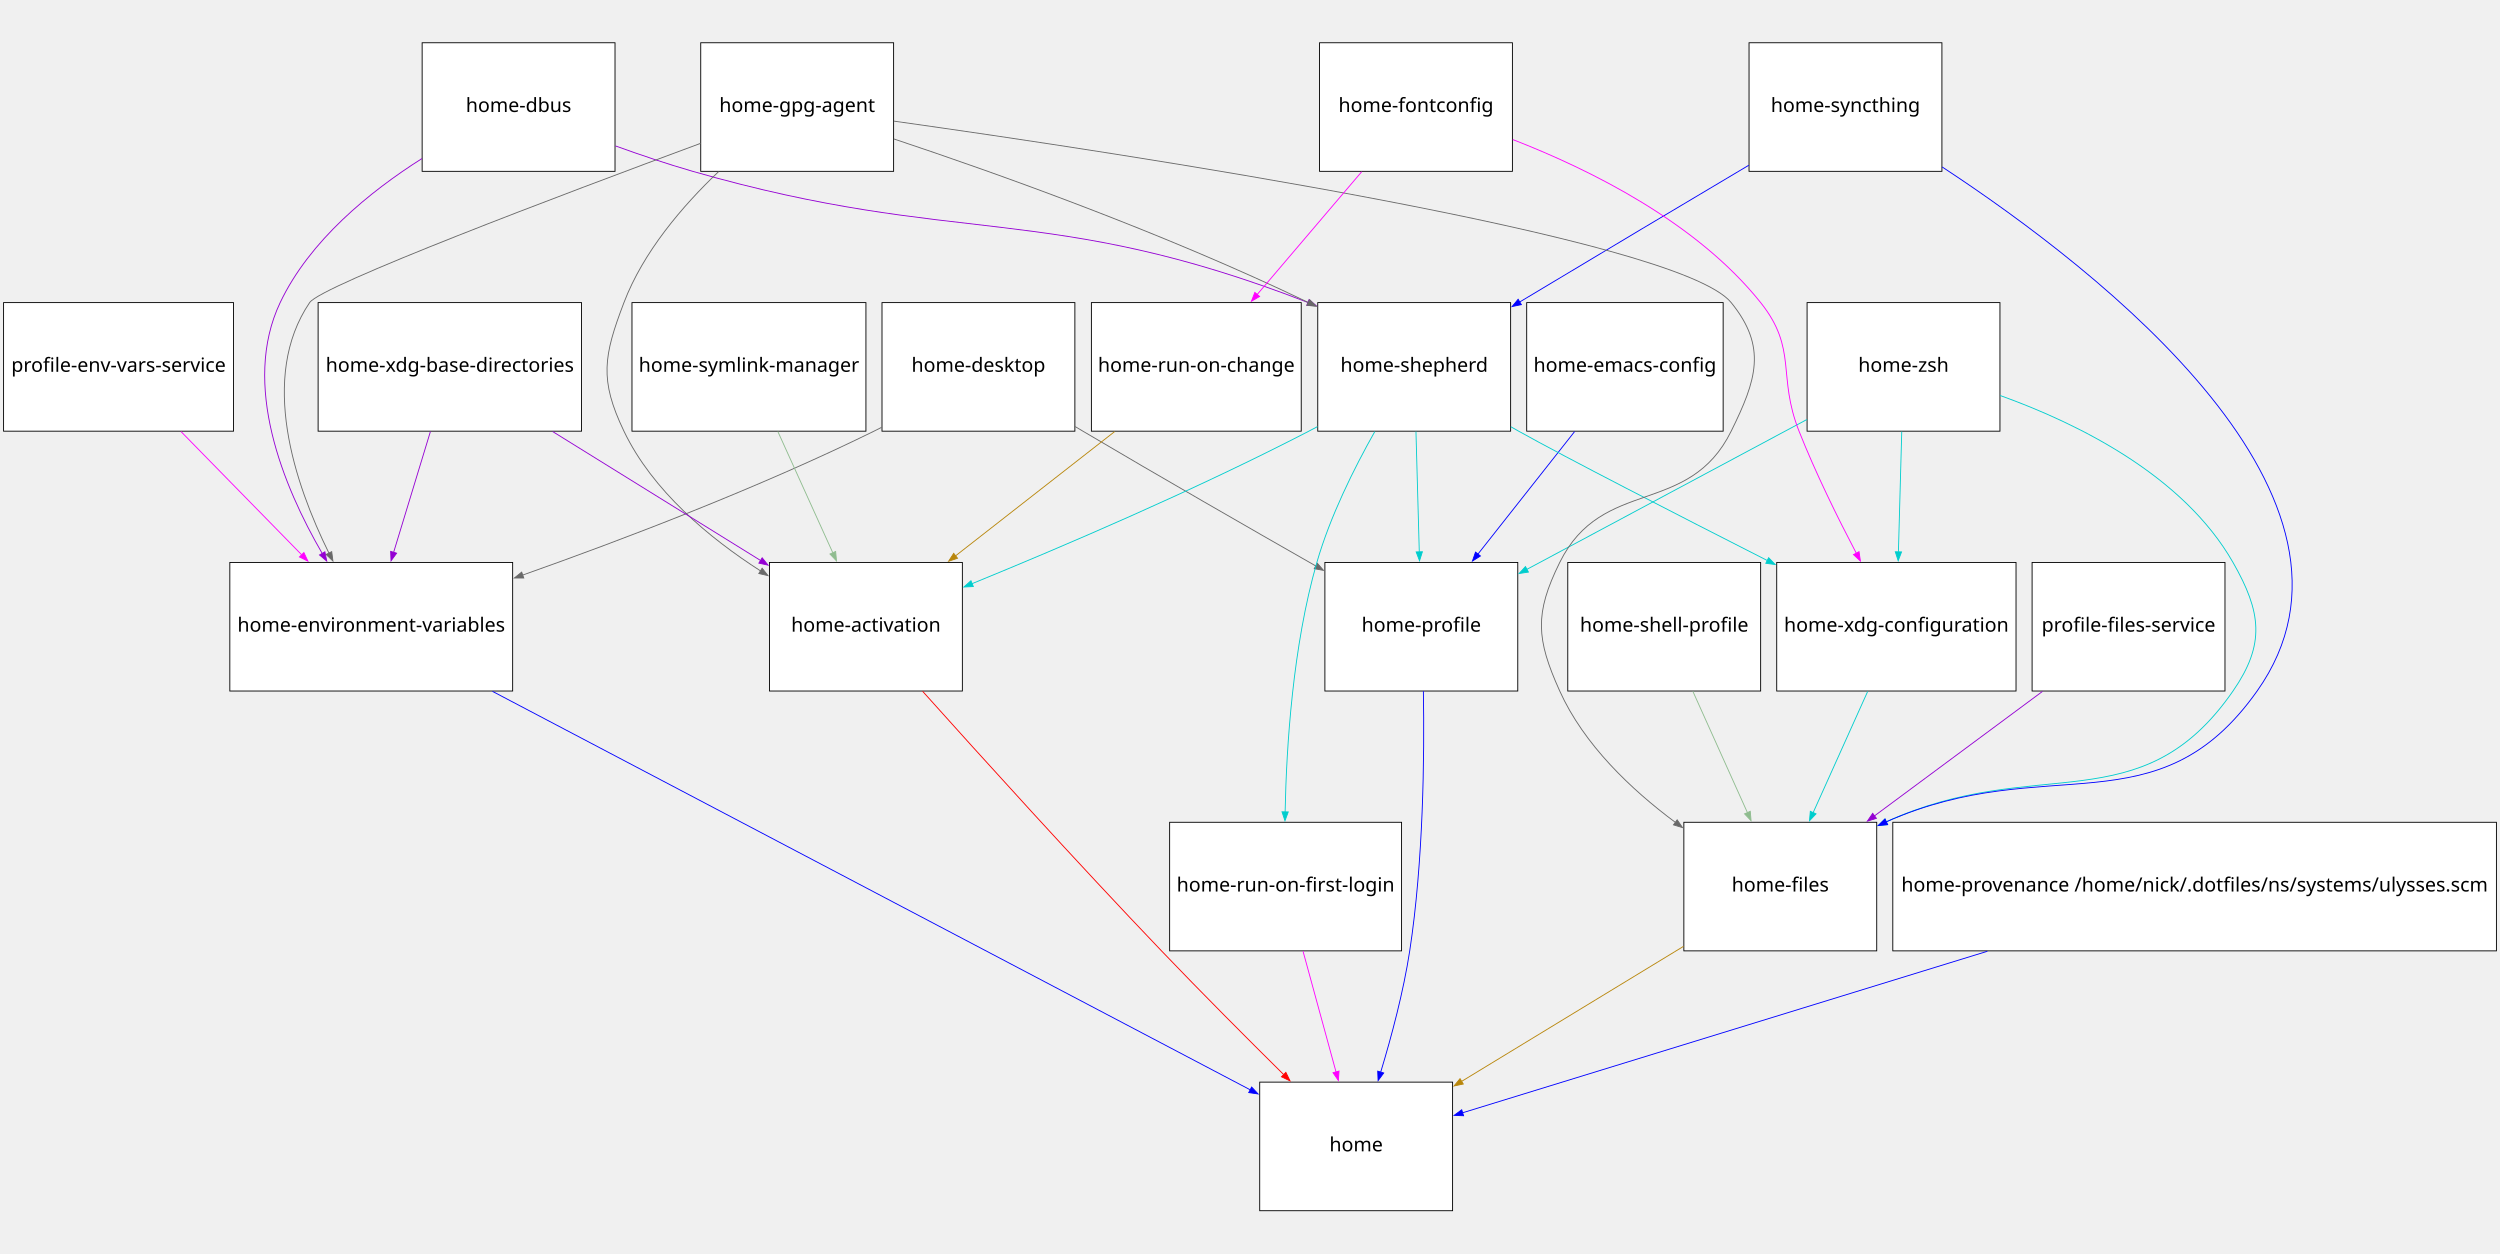
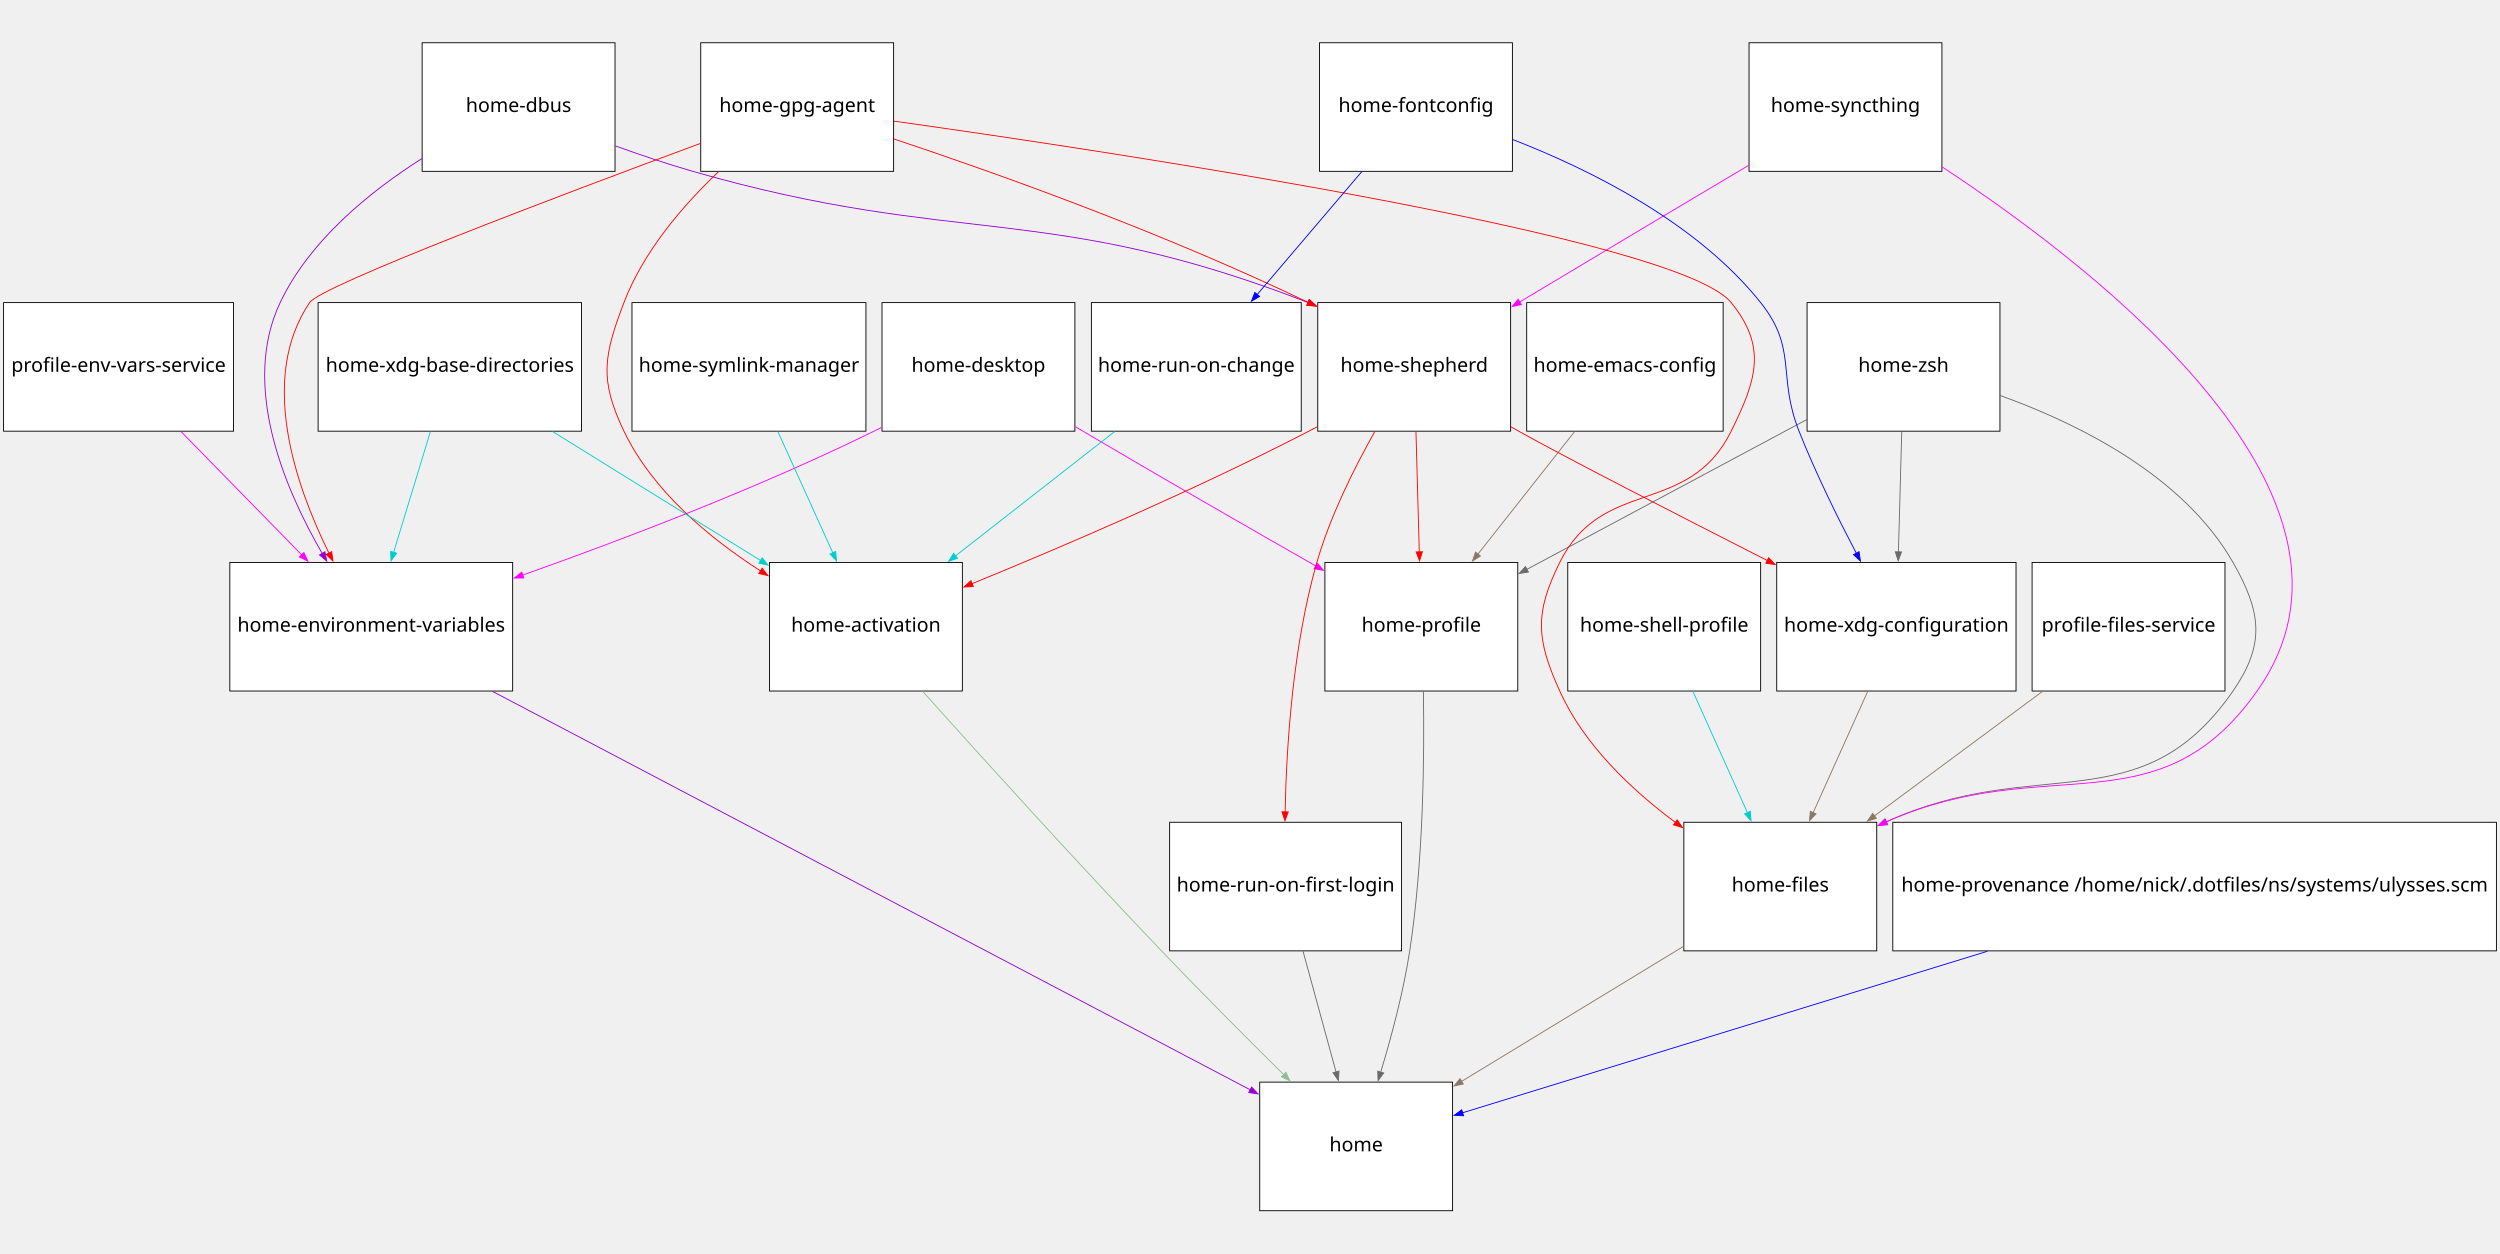
<svg xmlns="http://www.w3.org/2000/svg" width="2800pt" height="1404pt" viewBox="0.00 0.00 2799.75 1403.88">
  <g id="graph0" class="graph" transform="scale(1 1) rotate(0) translate(4 1399.88)">
    <g id="node1" class="node">
      <polygon fill="white" stroke="black" points="1622.75,-188 1406.75,-188 1406.75,-44 1622.75,-44 1622.75,-188" />
      <text text-anchor="middle" x="1514.75" y="-110.47" font-family="sans" font-size="22.00">home</text>
    </g>
    <g id="node2" class="node">
      <polygon fill="white" stroke="black" points="1695.75,-770 1479.75,-770 1479.75,-626 1695.75,-626 1695.75,-770" />
      <text text-anchor="middle" x="1587.75" y="-692.48" font-family="sans" font-size="22.00">home-profile</text>
    </g>
    <g id="edge1" class="edge">
-       <path fill="none" stroke="blue" d="M1590.05,-625.79C1591.29,-552.46 1590.1,-435.08 1574.75,-335 1567.74,-289.33 1554.49,-239.57 1542.23,-199.13" />
-       <polygon fill="blue" stroke="blue" points="1545.61,-198.24 1539.33,-189.71 1538.92,-200.29 1545.61,-198.24" />
+       <path fill="none" stroke="dimgrey" d="M1590.05,-625.79C1591.29,-552.46 1590.1,-435.08 1574.75,-335 1567.74,-289.33 1554.49,-239.57 1542.23,-199.13" />
+       <polygon fill="dimgrey" stroke="dimgrey" points="1545.61,-198.24 1539.33,-189.71 1538.92,-200.29 1545.61,-198.24" />
    </g>
    <g id="node3" class="node">
      <polygon fill="white" stroke="black" points="570.12,-770 253.38,-770 253.38,-626 570.12,-626 570.12,-770" />
      <text text-anchor="middle" x="411.75" y="-692.48" font-family="sans" font-size="22.00">home-environment-variables</text>
    </g>
    <g id="edge2" class="edge">
-       <path fill="none" stroke="blue" d="M547.55,-625.59C765.53,-510.97 1189.9,-287.82 1396.31,-179.28" />
-       <polygon fill="blue" stroke="blue" points="1397.71,-182.5 1404.93,-174.75 1394.45,-176.3 1397.71,-182.5" />
+       <path fill="none" stroke="darkviolet" d="M547.55,-625.59C765.53,-510.97 1189.9,-287.82 1396.31,-179.28" />
+       <polygon fill="darkviolet" stroke="darkviolet" points="1397.71,-182.5 1404.93,-174.75 1394.45,-176.3 1397.71,-182.5" />
    </g>
    <g id="node4" class="node">
      <polygon fill="white" stroke="black" points="1073.75,-770 857.75,-770 857.75,-626 1073.75,-626 1073.75,-770" />
      <text text-anchor="middle" x="965.75" y="-692.48" font-family="sans" font-size="22.00">home-activation</text>
    </g>
    <g id="edge3" class="edge">
-       <path fill="none" stroke="red" d="M1029.21,-625.73C1095.17,-552.09 1201.85,-434.24 1296.75,-335 1341.31,-288.4 1392.21,-237.38 1433.61,-196.42" />
-       <polygon fill="red" stroke="red" points="1436.03,-198.95 1440.69,-189.43 1431.11,-193.97 1436.03,-198.95" />
+       <path fill="none" stroke="darkseagreen" d="M1029.21,-625.73C1095.17,-552.09 1201.85,-434.24 1296.75,-335 1341.31,-288.4 1392.21,-237.38 1433.61,-196.42" />
+       <polygon fill="darkseagreen" stroke="darkseagreen" points="1436.03,-198.95 1440.69,-189.43 1431.11,-193.97 1436.03,-198.95" />
    </g>
    <g id="node5" class="node">
      <polygon fill="white" stroke="black" points="1565.62,-479 1305.88,-479 1305.88,-335 1565.62,-335 1565.62,-479" />
      <text text-anchor="middle" x="1435.75" y="-401.48" font-family="sans" font-size="22.00">home-run-on-first-login</text>
    </g>
    <g id="edge4" class="edge">
-       <path fill="none" stroke="magenta" d="M1455.28,-334.56C1466.48,-293.58 1480.59,-241.97 1492.25,-199.29" />
-       <polygon fill="magenta" stroke="magenta" points="1495.58,-200.4 1494.84,-189.83 1488.83,-198.55 1495.58,-200.4" />
+       <path fill="none" stroke="dimgrey" d="M1455.28,-334.56C1466.48,-293.58 1480.59,-241.97 1492.25,-199.29" />
+       <polygon fill="dimgrey" stroke="dimgrey" points="1495.58,-200.4 1494.84,-189.83 1488.83,-198.55 1495.58,-200.4" />
    </g>
    <g id="node6" class="node">
      <polygon fill="white" stroke="black" points="2791.75,-479 2115.75,-479 2115.75,-335 2791.75,-335 2791.75,-479" />
      <text text-anchor="middle" x="2453.75" y="-401.48" font-family="sans" font-size="22.00">home-provenance /home/nick/.dotfiles/ns/systems/ulysses.scm</text>
    </g>
    <g id="edge5" class="edge">
      <path fill="none" stroke="blue" d="M2221.64,-334.56C2035.27,-277.2 1781.17,-199 1633.86,-153.66" />
      <polygon fill="blue" stroke="blue" points="1635.04,-150.36 1624.45,-150.76 1632.98,-157.05 1635.04,-150.36" />
    </g>
    <g id="node7" class="node">
      <polygon fill="white" stroke="black" points="2097.75,-479 1881.75,-479 1881.75,-335 2097.75,-335 2097.75,-479" />
      <text text-anchor="middle" x="1989.75" y="-401.48" font-family="sans" font-size="22.00">home-files</text>
    </g>
    <g id="edge6" class="edge">
-       <path fill="none" stroke="darkgoldenrod" d="M1881.37,-340.06C1807.19,-294.93 1708.87,-235.11 1632.72,-188.78" />
-       <polygon fill="darkgoldenrod" stroke="darkgoldenrod" points="1634.73,-185.9 1624.37,-183.69 1631.09,-191.88 1634.73,-185.9" />
+       <path fill="none" stroke="#8b7765" d="M1881.37,-340.06C1807.19,-294.93 1708.87,-235.11 1632.72,-188.78" />
+       <polygon fill="#8b7765" stroke="#8b7765" points="1634.73,-185.9 1624.37,-183.69 1631.09,-191.88 1634.73,-185.9" />
    </g>
    <g id="node8" class="node">
      <polygon fill="white" stroke="black" points="1199.75,-1061 983.75,-1061 983.75,-917 1199.75,-917 1199.75,-1061" />
      <text text-anchor="middle" x="1091.75" y="-983.48" font-family="sans" font-size="22.00">home-desktop</text>
    </g>
    <g id="edge7" class="edge">
-       <path fill="none" stroke="dimgrey" d="M1200.06,-922.15C1202.99,-920.41 1205.89,-918.69 1208.75,-917 1295.68,-865.63 1394.61,-808.78 1469.59,-766.02" />
-       <polygon fill="dimgrey" stroke="dimgrey" points="1471.27,-769.09 1478.22,-761.1 1467.8,-763.01 1471.27,-769.09" />
+       <path fill="none" stroke="magenta" d="M1200.06,-922.15C1202.99,-920.41 1205.89,-918.69 1208.75,-917 1295.68,-865.63 1394.61,-808.78 1469.59,-766.02" />
+       <polygon fill="magenta" stroke="magenta" points="1471.27,-769.09 1478.22,-761.1 1467.8,-763.01 1471.27,-769.09" />
    </g>
    <g id="edge15" class="edge">
-       <path fill="none" stroke="dimgrey" d="M983.44,-921.38C980.53,-919.88 977.63,-918.42 974.75,-917 846.28,-853.76 694.6,-795.94 581.07,-755.76" />
-       <polygon fill="dimgrey" stroke="dimgrey" points="582.57,-752.57 571.97,-752.55 580.24,-759.18 582.57,-752.57" />
+       <path fill="none" stroke="magenta" d="M983.44,-921.38C980.53,-919.88 977.63,-918.42 974.75,-917 846.28,-853.76 694.6,-795.94 581.07,-755.76" />
+       <polygon fill="magenta" stroke="magenta" points="582.57,-752.57 571.97,-752.55 580.24,-759.18 582.57,-752.57" />
    </g>
    <g id="node9" class="node">
      <polygon fill="white" stroke="black" points="1925.75,-1061 1705.75,-1061 1705.75,-917 1925.75,-917 1925.75,-1061" />
      <text text-anchor="middle" x="1815.75" y="-983.48" font-family="sans" font-size="22.00">home-emacs-config</text>
    </g>
    <g id="edge8" class="edge">
-       <path fill="none" stroke="blue" d="M1759.39,-916.56C1726.58,-874.97 1685.13,-822.43 1651.18,-779.4" />
-       <polygon fill="blue" stroke="blue" points="1653.93,-777.24 1644.99,-771.56 1648.44,-781.57 1653.93,-777.24" />
+       <path fill="none" stroke="#8b7765" d="M1759.39,-916.56C1726.58,-874.97 1685.13,-822.43 1651.18,-779.4" />
+       <polygon fill="#8b7765" stroke="#8b7765" points="1653.93,-777.24 1644.99,-771.56 1648.44,-781.57 1653.93,-777.24" />
    </g>
    <g id="node10" class="node">
      <polygon fill="white" stroke="black" points="2235.75,-1061 2019.75,-1061 2019.75,-917 2235.75,-917 2235.75,-1061" />
      <text text-anchor="middle" x="2127.75" y="-983.48" font-family="sans" font-size="22.00">home-zsh</text>
    </g>
    <g id="edge9" class="edge">
-       <path fill="none" stroke="#00cdcd" d="M2019.45,-930.04C1928.69,-881.47 1799.36,-812.25 1705.94,-762.25" />
-       <polygon fill="#00cdcd" stroke="#00cdcd" points="1707.68,-759.21 1697.21,-757.58 1704.37,-765.38 1707.68,-759.21" />
+       <path fill="none" stroke="dimgrey" d="M2019.45,-930.04C1928.69,-881.47 1799.36,-812.25 1705.94,-762.25" />
+       <polygon fill="dimgrey" stroke="dimgrey" points="1707.68,-759.21 1697.21,-757.58 1704.37,-765.38 1707.68,-759.21" />
    </g>
    <g id="edge30" class="edge">
-       <path fill="none" stroke="#00cdcd" d="M2235.82,-957C2323.47,-925.51 2441.25,-867.26 2496.75,-770 2528.47,-714.41 2533.16,-678.63 2496.75,-626 2393.43,-476.64 2277.92,-556.78 2108.25,-479.46" />
-       <polygon fill="#00cdcd" stroke="#00cdcd" points="2109.95,-476.39 2099.41,-475.3 2106.97,-482.73 2109.95,-476.39" />
+       <path fill="none" stroke="dimgrey" d="M2235.82,-957C2323.47,-925.51 2441.25,-867.26 2496.75,-770 2528.47,-714.41 2533.16,-678.63 2496.75,-626 2393.43,-476.64 2277.92,-556.78 2108.25,-479.46" />
+       <polygon fill="dimgrey" stroke="dimgrey" points="2109.95,-476.39 2099.41,-475.3 2106.97,-482.73 2109.95,-476.39" />
    </g>
    <g id="node22" class="node">
      <polygon fill="white" stroke="black" points="2253.75,-770 1985.75,-770 1985.75,-626 2253.75,-626 2253.75,-770" />
      <text text-anchor="middle" x="2119.75" y="-692.48" font-family="sans" font-size="22.00">home-xdg-configuration</text>
    </g>
    <g id="edge33" class="edge">
-       <path fill="none" stroke="#00cdcd" d="M2125.77,-916.56C2124.64,-875.76 2123.22,-824.4 2122.04,-781.84" />
-       <polygon fill="#00cdcd" stroke="#00cdcd" points="2125.54,-781.78 2121.77,-771.88 2118.55,-781.97 2125.54,-781.78" />
+       <path fill="none" stroke="dimgrey" d="M2125.77,-916.56C2124.64,-875.76 2123.22,-824.4 2122.04,-781.84" />
+       <polygon fill="dimgrey" stroke="dimgrey" points="2125.54,-781.78 2121.77,-771.88 2118.55,-781.97 2125.54,-781.78" />
    </g>
    <g id="node11" class="node">
      <polygon fill="white" stroke="black" points="1687.75,-1061 1471.75,-1061 1471.75,-917 1687.75,-917 1687.75,-1061" />
      <text text-anchor="middle" x="1579.75" y="-983.48" font-family="sans" font-size="22.00">home-shepherd</text>
    </g>
    <g id="edge10" class="edge">
-       <path fill="none" stroke="#00cdcd" d="M1581.73,-916.56C1582.86,-875.76 1584.28,-824.4 1585.46,-781.84" />
-       <polygon fill="#00cdcd" stroke="#00cdcd" points="1588.95,-781.97 1585.73,-771.88 1581.96,-781.78 1588.95,-781.97" />
+       <path fill="none" stroke="red" d="M1581.73,-916.56C1582.86,-875.76 1584.28,-824.4 1585.46,-781.84" />
+       <polygon fill="red" stroke="red" points="1588.95,-781.97 1585.73,-771.88 1581.96,-781.78 1588.95,-781.97" />
    </g>
    <g id="edge22" class="edge">
-       <path fill="none" stroke="#00cdcd" d="M1471.38,-922.09C1468.15,-920.35 1464.93,-918.65 1461.75,-917 1335.91,-851.82 1186.38,-787.85 1084.65,-746.25" />
-       <polygon fill="#00cdcd" stroke="#00cdcd" points="1086.01,-743.02 1075.43,-742.48 1083.37,-749.5 1086.01,-743.02" />
+       <path fill="none" stroke="red" d="M1471.38,-922.09C1468.15,-920.35 1464.93,-918.65 1461.75,-917 1335.91,-851.82 1186.38,-787.85 1084.65,-746.25" />
+       <polygon fill="red" stroke="red" points="1086.01,-743.02 1075.43,-742.48 1083.37,-749.5 1086.01,-743.02" />
    </g>
    <g id="edge25" class="edge">
-       <path fill="none" stroke="#00cdcd" d="M1535.65,-916.58C1512.33,-875.28 1485.54,-821.44 1470.75,-770 1443.9,-676.64 1436.68,-564.75 1435.2,-490.32" />
-       <polygon fill="#00cdcd" stroke="#00cdcd" points="1438.7,-490.61 1435.04,-480.67 1431.7,-490.73 1438.7,-490.61" />
+       <path fill="none" stroke="red" d="M1535.65,-916.58C1512.33,-875.28 1485.54,-821.44 1470.75,-770 1443.9,-676.64 1436.68,-564.75 1435.2,-490.32" />
+       <polygon fill="red" stroke="red" points="1438.7,-490.61 1435.04,-480.67 1431.7,-490.73 1438.7,-490.61" />
    </g>
    <g id="edge34" class="edge">
-       <path fill="none" stroke="#00cdcd" d="M1687.96,-921.97C1690.91,-920.29 1693.85,-918.63 1696.75,-917 1748.28,-888.13 1874.21,-823.5 1975.36,-772.06" />
-       <polygon fill="#00cdcd" stroke="#00cdcd" points="1976.7,-775.31 1984.03,-767.66 1973.52,-769.07 1976.7,-775.31" />
+       <path fill="none" stroke="red" d="M1687.96,-921.97C1690.91,-920.29 1693.85,-918.63 1696.75,-917 1748.28,-888.13 1874.21,-823.5 1975.36,-772.06" />
+       <polygon fill="red" stroke="red" points="1976.7,-775.31 1984.03,-767.66 1973.52,-769.07 1976.7,-775.31" />
    </g>
    <g id="node12" class="node">
      <polygon fill="white" stroke="black" points="2170.75,-1352 1954.75,-1352 1954.75,-1208 2170.75,-1208 2170.75,-1352" />
      <text text-anchor="middle" x="2062.75" y="-1274.47" font-family="sans" font-size="22.00">home-syncthing</text>
    </g>
    <g id="edge27" class="edge">
-       <path fill="none" stroke="blue" d="M2171.02,-1212.92C2350.51,-1094.99 2675.58,-840.51 2523.75,-626 2412.33,-468.58 2289.03,-559.56 2108.32,-479.46" />
-       <polygon fill="blue" stroke="blue" points="2109.93,-476.35 2099.38,-475.36 2107.01,-482.71 2109.93,-476.35" />
+       <path fill="none" stroke="magenta" d="M2171.02,-1212.92C2350.51,-1094.99 2675.58,-840.51 2523.75,-626 2412.33,-468.58 2289.03,-559.56 2108.32,-479.46" />
+       <polygon fill="magenta" stroke="magenta" points="2109.93,-476.35 2099.38,-475.36 2107.01,-482.71 2109.93,-476.35" />
    </g>
    <g id="edge11" class="edge">
-       <path fill="none" stroke="blue" d="M1954.51,-1214.85C1884.07,-1173.02 1789.96,-1117 1697.86,-1061.66" />
-       <polygon fill="blue" stroke="blue" points="1699.77,-1058.72 1689.39,-1056.57 1696.16,-1064.72 1699.77,-1058.72" />
+       <path fill="none" stroke="magenta" d="M1954.51,-1214.85C1884.07,-1173.02 1789.96,-1117 1697.86,-1061.66" />
+       <polygon fill="magenta" stroke="magenta" points="1699.77,-1058.72 1689.39,-1056.57 1696.16,-1064.72 1699.77,-1058.72" />
    </g>
    <g id="node13" class="node">
      <polygon fill="white" stroke="black" points="684.75,-1352 468.75,-1352 468.75,-1208 684.75,-1208 684.75,-1352" />
      <text text-anchor="middle" x="576.75" y="-1274.47" font-family="sans" font-size="22.00">home-dbus</text>
    </g>
    <g id="edge16" class="edge">
      <path fill="none" stroke="darkviolet" d="M468.56,-1222.34C409.86,-1185.13 342.72,-1130.47 309.75,-1061 266.22,-969.26 313.22,-855.39 356.82,-780.13" />
      <polygon fill="darkviolet" stroke="darkviolet" points="359.83,-781.93 361.9,-771.54 353.8,-778.37 359.83,-781.93" />
    </g>
    <g id="edge12" class="edge">
      <path fill="none" stroke="darkviolet" d="M685.19,-1236.48C713.14,-1226.37 743.35,-1216.15 771.75,-1208 1069.6,-1122.5 1167.78,-1174.81 1460.94,-1061.06" />
      <polygon fill="darkviolet" stroke="darkviolet" points="1462.01,-1064.4 1470.04,-1057.5 1459.46,-1057.89 1462.01,-1064.4" />
    </g>
    <g id="node14" class="node">
      <polygon fill="white" stroke="black" points="996.75,-1352 780.75,-1352 780.75,-1208 996.75,-1208 996.75,-1352" />
      <text text-anchor="middle" x="888.75" y="-1274.47" font-family="sans" font-size="22.00">home-gpg-agent</text>
    </g>
    <g id="edge17" class="edge">
-       <path fill="none" stroke="dimgrey" d="M780.56,-1239.35C625.13,-1181.88 355.75,-1080.18 342.75,-1061 285.88,-977.06 325.86,-858.33 364.58,-780.04" />
-       <polygon fill="dimgrey" stroke="dimgrey" points="367.47,-782.08 368.85,-771.57 361.22,-778.92 367.47,-782.08" />
+       <path fill="none" stroke="red" d="M780.56,-1239.35C625.13,-1181.88 355.75,-1080.18 342.75,-1061 285.88,-977.06 325.86,-858.33 364.58,-780.04" />
+       <polygon fill="red" stroke="red" points="367.47,-782.08 368.85,-771.57 361.22,-778.92 367.47,-782.08" />
    </g>
    <g id="edge21" class="edge">
-       <path fill="none" stroke="dimgrey" d="M800.72,-1207.66C760.17,-1169.06 716.33,-1117.7 694.75,-1061 671.99,-1001.18 667.1,-974.72 694.75,-917 726.75,-850.2 790.31,-797.36 847.83,-760.44" />
-       <polygon fill="dimgrey" stroke="dimgrey" points="849.5,-763.53 856.09,-755.23 845.77,-757.6 849.5,-763.53" />
+       <path fill="none" stroke="red" d="M800.72,-1207.66C760.17,-1169.06 716.33,-1117.7 694.75,-1061 671.99,-1001.18 667.1,-974.72 694.75,-917 726.75,-850.2 790.31,-797.36 847.83,-760.44" />
+       <polygon fill="red" stroke="red" points="849.5,-763.53 856.09,-755.23 845.77,-757.6 849.5,-763.53" />
    </g>
    <g id="edge28" class="edge">
-       <path fill="none" stroke="dimgrey" d="M997.05,-1264.23C1252.43,-1228.32 1875.36,-1134.04 1934.75,-1061 1975.13,-1011.34 1963.09,-974.38 1934.75,-917 1887.16,-820.64 1790.34,-866.36 1742.75,-770 1714.41,-712.62 1716.43,-684.34 1742.75,-626 1769.82,-566 1822.47,-515.89 1872.23,-478.9" />
-       <polygon fill="dimgrey" stroke="dimgrey" points="1874.25,-481.76 1880.26,-473.04 1870.12,-476.11 1874.25,-481.76" />
+       <path fill="none" stroke="red" d="M997.05,-1264.23C1252.43,-1228.32 1875.36,-1134.04 1934.75,-1061 1975.13,-1011.34 1963.09,-974.38 1934.75,-917 1887.16,-820.64 1790.34,-866.36 1742.75,-770 1714.41,-712.62 1716.43,-684.34 1742.75,-626 1769.82,-566 1822.47,-515.89 1872.23,-478.9" />
+       <polygon fill="red" stroke="red" points="1874.25,-481.76 1880.26,-473.04 1870.12,-476.11 1874.25,-481.76" />
    </g>
    <g id="edge13" class="edge">
-       <path fill="none" stroke="dimgrey" d="M997.02,-1244.26C1111.65,-1206.03 1297.09,-1140.05 1461.21,-1061.1" />
-       <polygon fill="dimgrey" stroke="dimgrey" points="1462.65,-1064.29 1470.13,-1056.79 1459.6,-1057.99 1462.65,-1064.29" />
+       <path fill="none" stroke="red" d="M997.02,-1244.26C1111.65,-1206.03 1297.09,-1140.05 1461.21,-1061.1" />
+       <polygon fill="red" stroke="red" points="1462.65,-1064.29 1470.13,-1056.79 1459.6,-1057.99 1462.65,-1064.29" />
    </g>
    <g id="node15" class="node">
      <polygon fill="white" stroke="black" points="647.25,-1061 352.25,-1061 352.25,-917 647.25,-917 647.25,-1061" />
      <text text-anchor="middle" x="499.75" y="-983.48" font-family="sans" font-size="22.00">home-xdg-base-directories</text>
    </g>
    <g id="edge14" class="edge">
-       <path fill="none" stroke="darkviolet" d="M478,-916.56C465.52,-875.58 449.8,-823.97 436.81,-781.29" />
-       <polygon fill="darkviolet" stroke="darkviolet" points="440.18,-780.36 433.92,-771.82 433.49,-782.4 440.18,-780.36" />
+       <path fill="none" stroke="#00cdcd" d="M478,-916.56C465.52,-875.58 449.8,-823.97 436.81,-781.29" />
+       <polygon fill="#00cdcd" stroke="#00cdcd" points="440.18,-780.36 433.92,-771.82 433.49,-782.4 440.18,-780.36" />
    </g>
    <g id="edge19" class="edge">
-       <path fill="none" stroke="darkviolet" d="M614.94,-916.56C685.88,-872.57 776.58,-816.32 847.98,-772.04" />
-       <polygon fill="darkviolet" stroke="darkviolet" points="849.54,-775.19 856.19,-766.94 845.85,-769.24 849.54,-775.19" />
+       <path fill="none" stroke="#00cdcd" d="M614.94,-916.56C685.88,-872.57 776.58,-816.32 847.98,-772.04" />
+       <polygon fill="#00cdcd" stroke="#00cdcd" points="849.54,-775.19 856.19,-766.94 845.85,-769.24 849.54,-775.19" />
    </g>
    <g id="node16" class="node">
      <polygon fill="white" stroke="black" points="257.5,-1061 0,-1061 0,-917 257.5,-917 257.5,-1061" />
      <text text-anchor="middle" x="128.75" y="-983.48" font-family="sans" font-size="22.00">profile-env-vars-service</text>
    </g>
    <g id="edge18" class="edge">
      <path fill="none" stroke="magenta" d="M198.71,-916.56C239.68,-874.71 291.53,-821.77 333.81,-778.59" />
      <polygon fill="magenta" stroke="magenta" points="336.31,-781.04 340.81,-771.45 331.31,-776.14 336.31,-781.04" />
    </g>
    <g id="node17" class="node">
      <polygon fill="white" stroke="black" points="965.75,-1061 703.75,-1061 703.75,-917 965.75,-917 965.75,-1061" />
      <text text-anchor="middle" x="834.75" y="-983.48" font-family="sans" font-size="22.00">home-symlink-manager</text>
    </g>
    <g id="edge20" class="edge">
-       <path fill="none" stroke="darkseagreen" d="M867.13,-916.56C885.79,-875.41 909.3,-823.53 928.69,-780.75" />
-       <polygon fill="darkseagreen" stroke="darkseagreen" points="931.83,-782.3 932.78,-771.75 925.46,-779.41 931.83,-782.3" />
+       <path fill="none" stroke="#00cdcd" d="M867.13,-916.56C885.79,-875.41 909.3,-823.53 928.69,-780.75" />
+       <polygon fill="#00cdcd" stroke="#00cdcd" points="931.83,-782.3 932.78,-771.75 925.46,-779.41 931.83,-782.3" />
    </g>
    <g id="node18" class="node">
      <polygon fill="white" stroke="black" points="1453.25,-1061 1218.25,-1061 1218.25,-917 1453.25,-917 1453.25,-1061" />
      <text text-anchor="middle" x="1335.75" y="-983.48" font-family="sans" font-size="22.00">home-run-on-change</text>
    </g>
    <g id="edge23" class="edge">
-       <path fill="none" stroke="darkgoldenrod" d="M1244.29,-916.56C1190.15,-874.28 1121.52,-820.67 1065.93,-777.25" />
-       <polygon fill="darkgoldenrod" stroke="darkgoldenrod" points="1068.35,-774.7 1058.31,-771.3 1064.04,-780.21 1068.35,-774.7" />
+       <path fill="none" stroke="#00cdcd" d="M1244.29,-916.56C1190.15,-874.28 1121.52,-820.67 1065.93,-777.25" />
+       <polygon fill="#00cdcd" stroke="#00cdcd" points="1068.35,-774.7 1058.31,-771.3 1064.04,-780.21 1068.35,-774.7" />
    </g>
    <g id="node19" class="node">
      <polygon fill="white" stroke="black" points="1689.75,-1352 1473.75,-1352 1473.75,-1208 1689.75,-1208 1689.75,-1352" />
      <text text-anchor="middle" x="1581.75" y="-1274.47" font-family="sans" font-size="22.00">home-fontconfig</text>
    </g>
    <g id="edge24" class="edge">
-       <path fill="none" stroke="magenta" d="M1520.94,-1207.56C1485.47,-1165.89 1440.63,-1113.21 1403.96,-1070.13" />
-       <polygon fill="magenta" stroke="magenta" points="1406.63,-1067.87 1397.48,-1062.52 1401.3,-1072.4 1406.63,-1067.87" />
+       <path fill="none" stroke="blue" d="M1520.94,-1207.56C1485.47,-1165.89 1440.63,-1113.21 1403.96,-1070.13" />
+       <polygon fill="blue" stroke="blue" points="1406.63,-1067.87 1397.48,-1062.52 1401.3,-1072.4 1406.63,-1067.87" />
    </g>
    <g id="edge32" class="edge">
-       <path fill="none" stroke="magenta" d="M1690.2,-1243.56C1777.2,-1209.78 1896.23,-1150.64 1967.75,-1061 2009.41,-1008.79 1986.17,-979.1 2010.75,-917 2029.13,-870.57 2053.72,-820.63 2074.9,-780.27" />
-       <polygon fill="magenta" stroke="magenta" points="2077.92,-782.05 2079.49,-771.57 2071.73,-778.78 2077.92,-782.05" />
+       <path fill="none" stroke="blue" d="M1690.2,-1243.56C1777.2,-1209.78 1896.23,-1150.64 1967.75,-1061 2009.41,-1008.79 1986.17,-979.1 2010.75,-917 2029.13,-870.57 2053.72,-820.63 2074.9,-780.27" />
+       <polygon fill="blue" stroke="blue" points="2077.92,-782.05 2079.49,-771.57 2071.73,-778.78 2077.92,-782.05" />
    </g>
    <g id="node20" class="node">
      <polygon fill="white" stroke="black" points="1967.75,-770 1751.75,-770 1751.75,-626 1967.75,-626 1967.75,-770" />
      <text text-anchor="middle" x="1859.75" y="-692.48" font-family="sans" font-size="22.00">home-shell-profile</text>
    </g>
    <g id="edge26" class="edge">
-       <path fill="none" stroke="darkseagreen" d="M1891.88,-625.56C1910.4,-584.41 1933.73,-532.53 1952.98,-489.75" />
-       <polygon fill="darkseagreen" stroke="darkseagreen" points="1956.12,-491.3 1957.03,-480.75 1949.73,-488.43 1956.12,-491.3" />
+       <path fill="none" stroke="#00cdcd" d="M1891.88,-625.56C1910.4,-584.41 1933.73,-532.53 1952.98,-489.75" />
+       <polygon fill="#00cdcd" stroke="#00cdcd" points="1956.12,-491.3 1957.03,-480.75 1949.73,-488.43 1956.12,-491.3" />
    </g>
    <g id="node21" class="node">
      <polygon fill="white" stroke="black" points="2487.75,-770 2271.75,-770 2271.75,-626 2487.75,-626 2487.75,-770" />
      <text text-anchor="middle" x="2379.75" y="-692.48" font-family="sans" font-size="22.00">profile-files-service</text>
    </g>
    <g id="edge29" class="edge">
-       <path fill="none" stroke="darkviolet" d="M2283.35,-625.56C2226.17,-583.19 2153.64,-529.45 2094.98,-485.98" />
-       <polygon fill="darkviolet" stroke="darkviolet" points="2097.39,-483.41 2087.27,-480.27 2093.23,-489.03 2097.39,-483.41" />
+       <path fill="none" stroke="#8b7765" d="M2283.35,-625.56C2226.17,-583.19 2153.64,-529.45 2094.98,-485.98" />
+       <polygon fill="#8b7765" stroke="#8b7765" points="2097.39,-483.41 2087.27,-480.27 2093.23,-489.03 2097.39,-483.41" />
    </g>
    <g id="edge31" class="edge">
-       <path fill="none" stroke="#00cdcd" d="M2087.62,-625.56C2069.1,-584.41 2045.77,-532.53 2026.52,-489.75" />
-       <polygon fill="#00cdcd" stroke="#00cdcd" points="2029.77,-488.43 2022.47,-480.75 2023.38,-491.3 2029.77,-488.43" />
+       <path fill="none" stroke="#8b7765" d="M2087.62,-625.56C2069.1,-584.41 2045.77,-532.53 2026.52,-489.75" />
+       <polygon fill="#8b7765" stroke="#8b7765" points="2029.77,-488.43 2022.47,-480.75 2023.38,-491.3 2029.77,-488.43" />
    </g>
  </g>
</svg>
